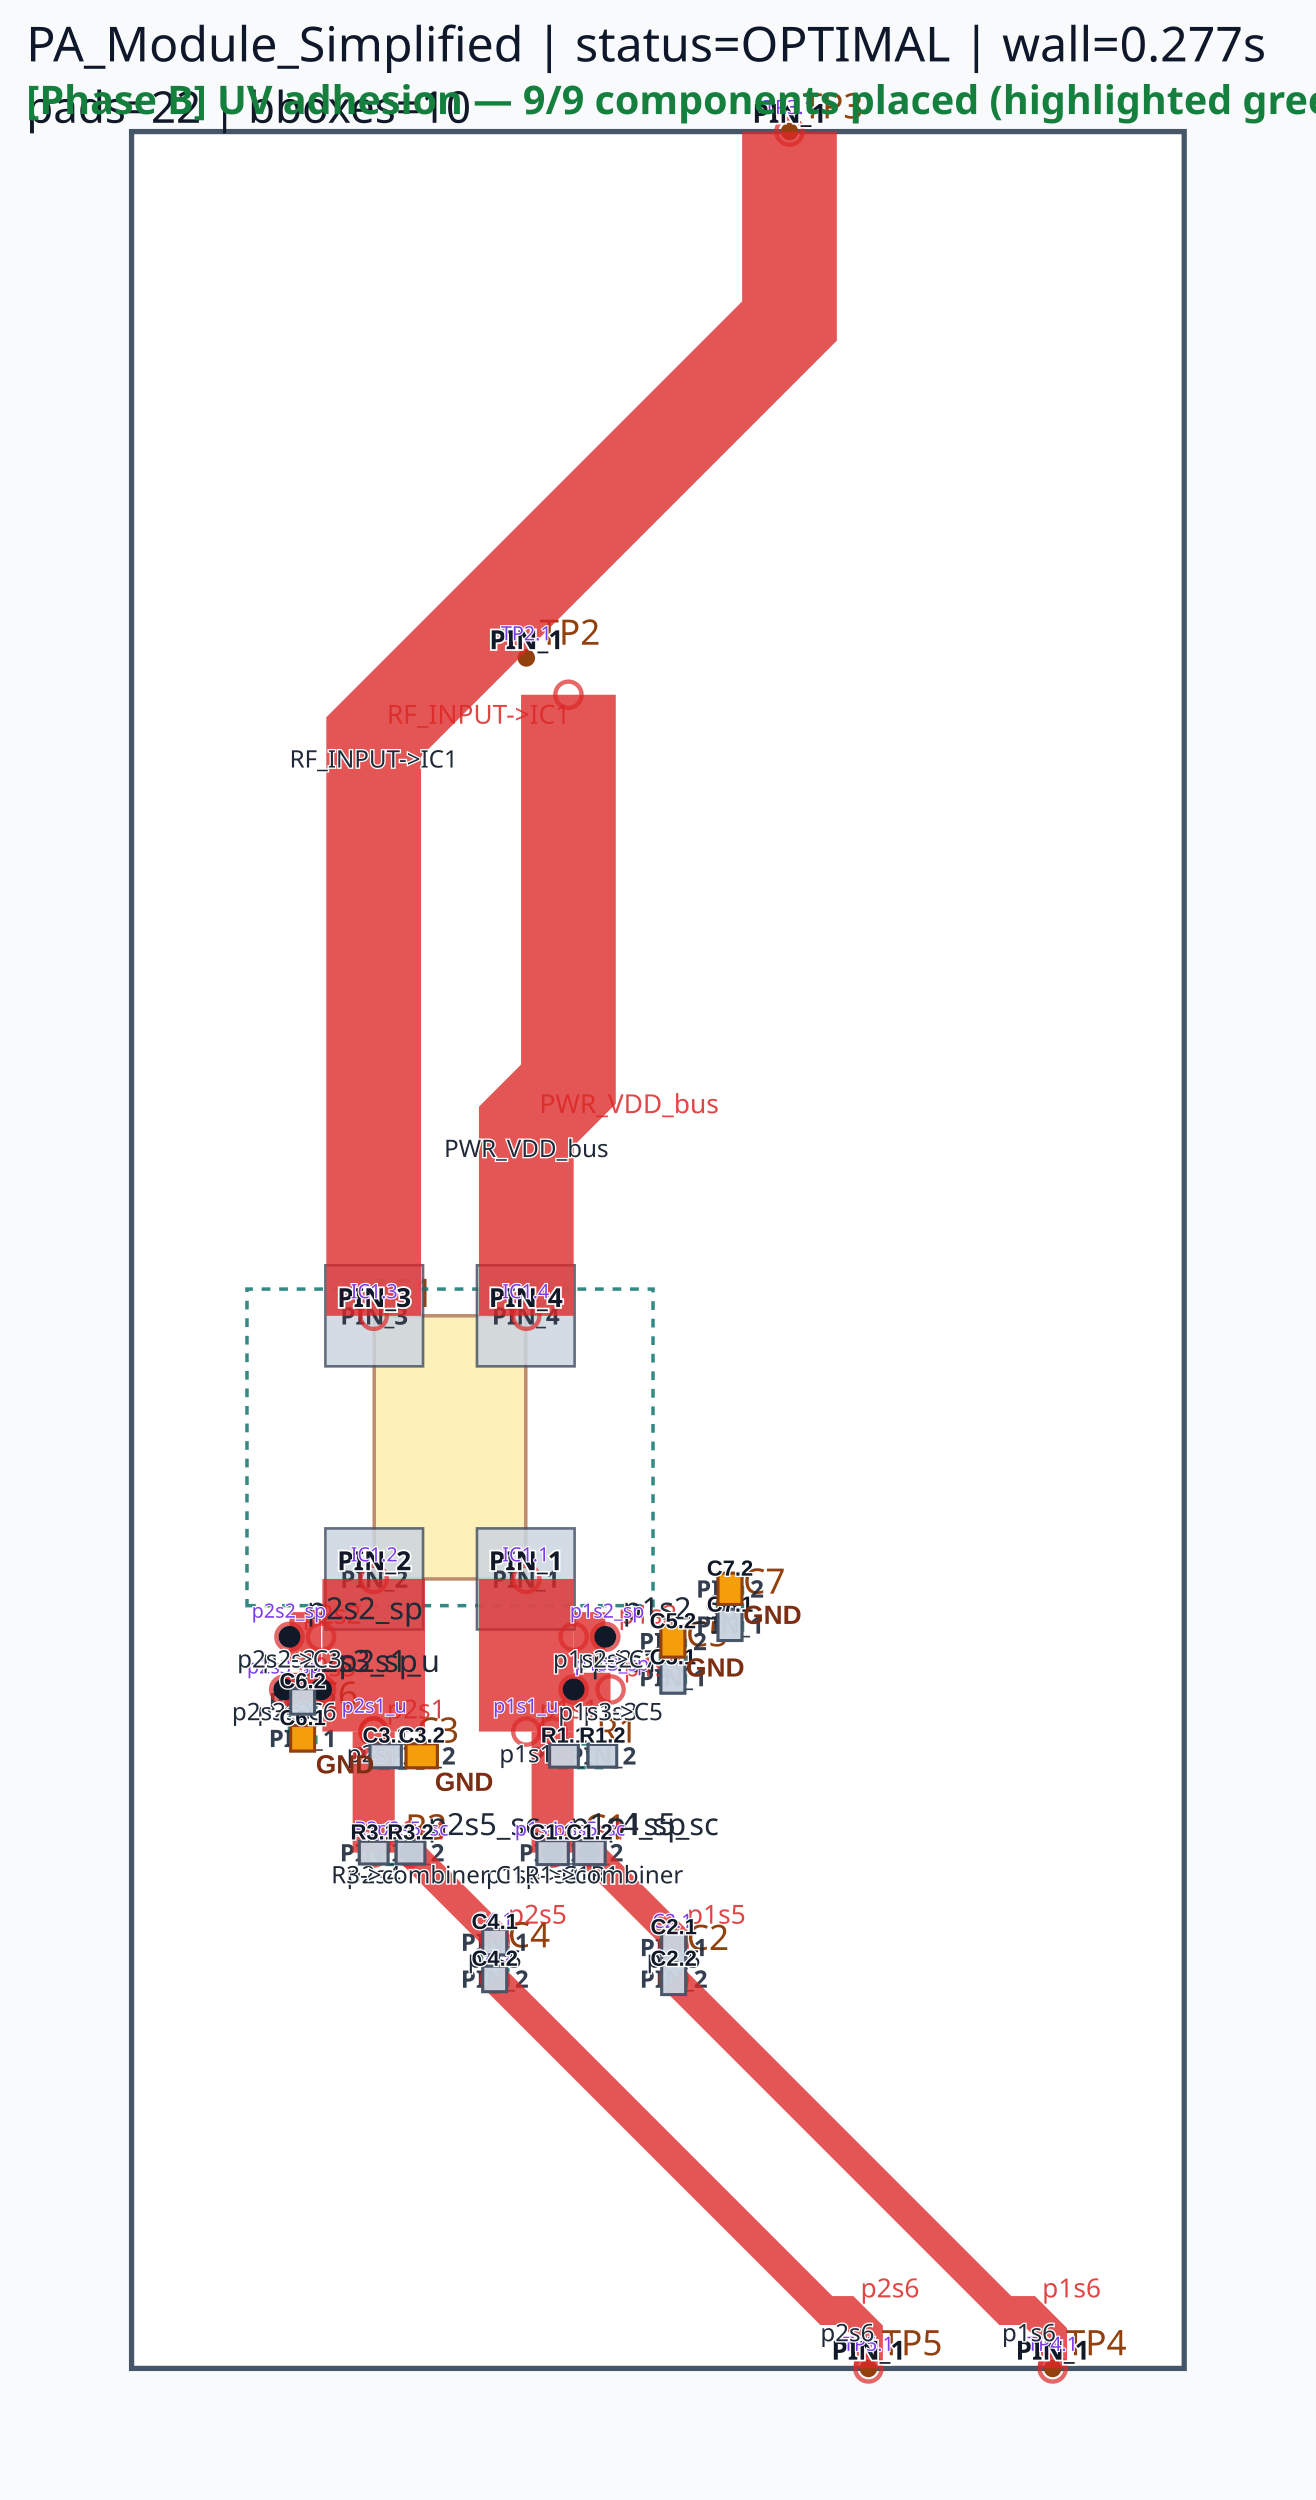
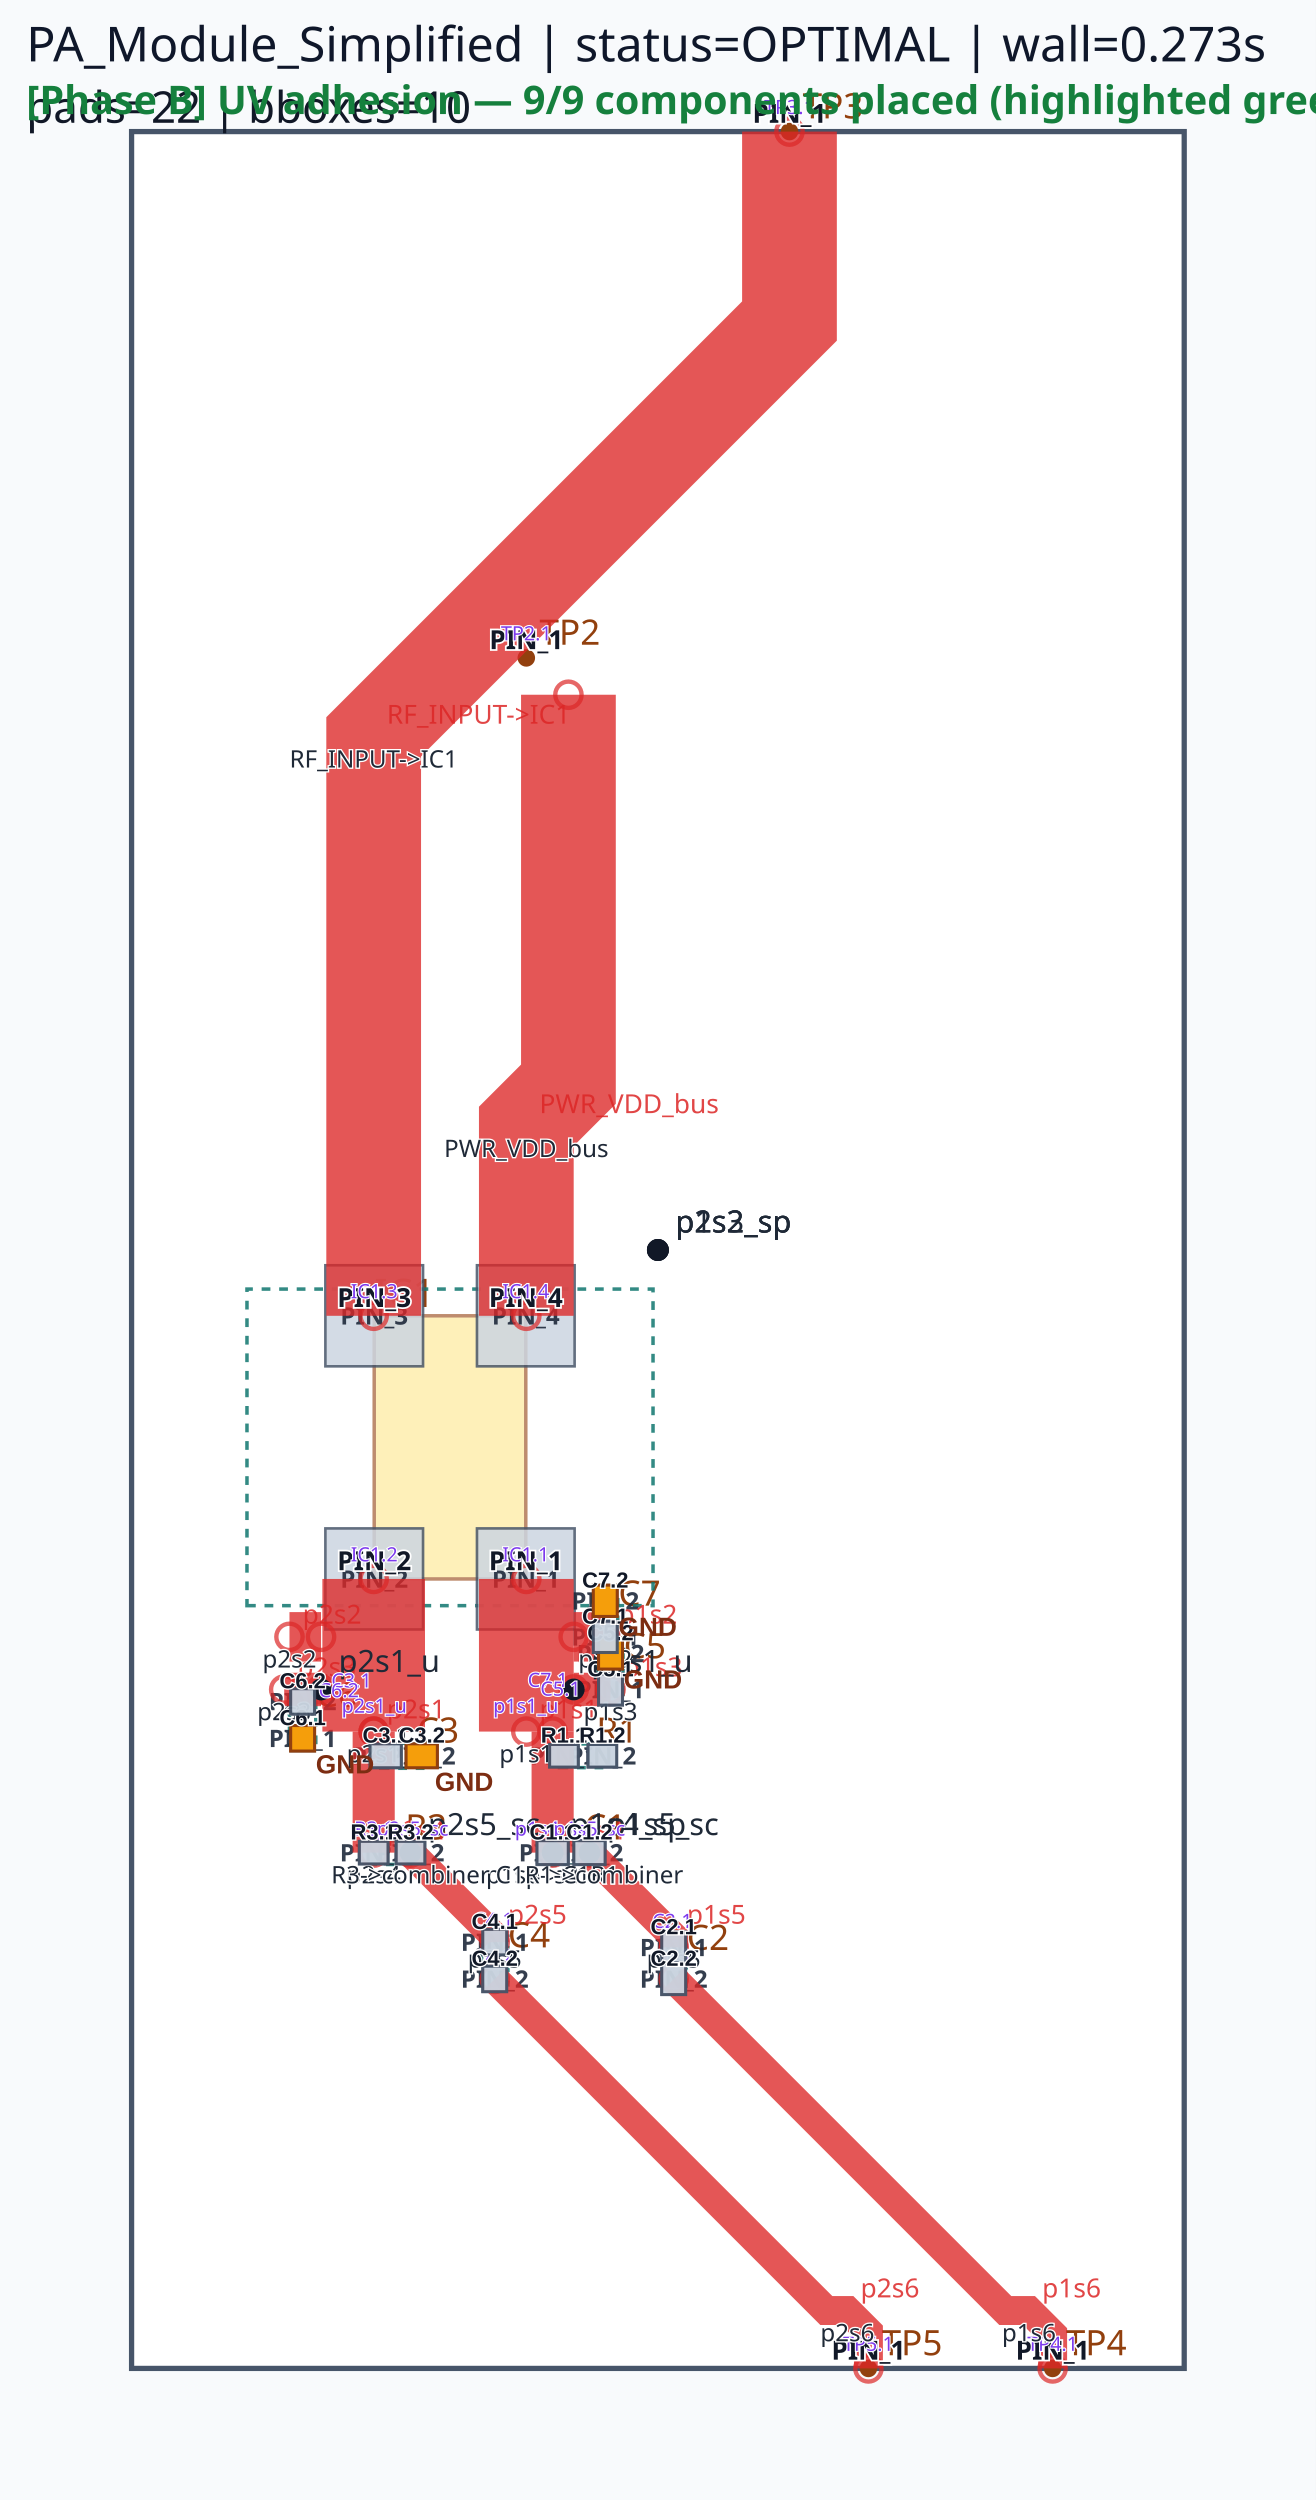
<svg xmlns="http://www.w3.org/2000/svg" viewBox="0 0 300.0 570.0" width="300.0" height="570.0">
  <rect x="0" y="0" width="100%" height="100%" fill="#f8fafc" />
  <rect x="30.00" y="30.00" width="240.00" height="510.00" fill="#ffffff" stroke="#475569" stroke-width="1.2" />
  <rect x="85.32" y="300.00" width="34.56" height="60.00" fill="#fde68a" stroke="#92400e" stroke-width="0.8" opacity="0.6" />
  <text x="85.32" y="298.00" font-family="sans-serif" font-size="9" fill="#92400e">IC1</text>
  <circle cx="120.00" cy="150.00" r="2" fill="#92400e" />
  <text x="123.00" y="147.00" font-family="sans-serif" font-size="8" fill="#92400e">TP2</text>
  <circle cx="180.00" cy="30.00" r="2" fill="#92400e" />
  <text x="183.00" y="27.00" font-family="sans-serif" font-size="8" fill="#92400e">TP3</text>
  <circle cx="240.00" cy="540.00" r="2" fill="#92400e" />
  <text x="243.00" y="537.00" font-family="sans-serif" font-size="8" fill="#92400e">TP4</text>
  <circle cx="198.00" cy="540.00" r="2" fill="#92400e" />
  <text x="201.00" y="537.00" font-family="sans-serif" font-size="8" fill="#92400e">TP5</text>
  <circle cx="126.00" cy="422.40" r="2" fill="#92400e" />
  <circle cx="134.40" cy="422.40" r="2" fill="#92400e" />
  <text x="133.20" y="419.40" font-family="sans-serif" font-size="8" fill="#92400e">C1</text>
  <circle cx="153.60" cy="444.00" r="2" fill="#92400e" />
  <circle cx="153.60" cy="451.20" r="2" fill="#92400e" />
  <text x="156.60" y="444.60" font-family="sans-serif" font-size="8" fill="#92400e">C2</text>
  <circle cx="112.80" cy="442.80" r="2" fill="#92400e" />
  <circle cx="112.80" cy="451.20" r="2" fill="#92400e" />
  <text x="115.80" y="444.00" font-family="sans-serif" font-size="8" fill="#92400e">C4</text>
  <circle cx="128.58" cy="400.32" r="2" fill="#92400e" />
  <circle cx="137.34" cy="400.32" r="2" fill="#92400e" />
  <text x="135.96" y="397.32" font-family="sans-serif" font-size="8" fill="#92400e">R1</text>
  <circle cx="85.20" cy="422.40" r="2" fill="#92400e" />
  <circle cx="93.60" cy="422.40" r="2" fill="#92400e" />
  <text x="92.40" y="419.40" font-family="sans-serif" font-size="8" fill="#92400e">R3</text>
  <circle cx="87.93" cy="400.32" r="2" fill="#92400e" />
  <circle cx="96.15" cy="400.32" r="2" fill="#92400e" />
  <text x="95.04" y="397.32" font-family="sans-serif" font-size="8" fill="#92400e">C3</text>
-   <circle cx="153.42" cy="382.47" r="2" fill="#92400e" />
-   <circle cx="153.42" cy="374.25" r="2" fill="#92400e" />
-   <text x="156.42" y="375.36" font-family="sans-serif" font-size="8" fill="#92400e">C5</text>
+   <circle cx="139.20" cy="385.20" r="2" fill="#92400e" />
+   <circle cx="139.20" cy="376.98" r="2" fill="#92400e" />
+   <text x="142.20" y="378.09" font-family="sans-serif" font-size="8" fill="#92400e">C5</text>
  <circle cx="69.00" cy="396.33" r="2" fill="#92400e" />
  <circle cx="69.00" cy="387.93" r="2" fill="#92400e" />
  <text x="72.00" y="389.13" font-family="sans-serif" font-size="8" fill="#92400e">C6</text>
-   <circle cx="166.44" cy="370.47" r="2" fill="#92400e" />
-   <circle cx="166.44" cy="362.25" r="2" fill="#92400e" />
-   <text x="169.44" y="363.36" font-family="sans-serif" font-size="8" fill="#92400e">C7</text>
+   <circle cx="138.00" cy="373.20" r="2" fill="#92400e" />
+   <circle cx="138.00" cy="364.98" r="2" fill="#92400e" />
+   <text x="141.00" y="366.09" font-family="sans-serif" font-size="8" fill="#92400e">C7</text>
  <path d="M 56.31,366.09 L 148.89,366.09 L 148.89,293.91 L 56.31,293.91 Z" class="component-bbox" fill="none" stroke="#0f766e" stroke-width="0.8" stroke-dasharray="2 2" opacity="0.85" />
  <path d="M 124.95,425.25 L 135.45,425.25 L 135.45,419.55 L 124.95,419.55 Z" class="component-bbox" fill="none" stroke="#0f766e" stroke-width="0.8" stroke-dasharray="2 2" opacity="0.85" />
  <path d="M 150.75,442.35 L 150.75,452.85 L 156.45,452.85 L 156.45,442.35 Z" class="component-bbox" fill="none" stroke="#0f766e" stroke-width="0.8" stroke-dasharray="2 2" opacity="0.85" />
  <path d="M 109.80,441.45 L 109.80,452.55 L 115.80,452.55 L 115.80,441.45 Z" class="component-bbox" fill="none" stroke="#0f766e" stroke-width="0.8" stroke-dasharray="2 2" opacity="0.85" />
  <path d="M 127.56,403.02 L 138.36,403.02 L 138.36,397.62 L 127.56,397.62 Z" class="component-bbox" fill="none" stroke="#0f766e" stroke-width="0.8" stroke-dasharray="2 2" opacity="0.85" />
  <path d="M 84.00,425.10 L 94.80,425.10 L 94.80,419.70 L 84.00,419.70 Z" class="component-bbox" fill="none" stroke="#0f766e" stroke-width="0.8" stroke-dasharray="2 2" opacity="0.85" />
  <path d="M 86.79,403.17 L 97.29,403.17 L 97.29,397.47 L 86.79,397.47 Z" class="component-bbox" fill="none" stroke="#0f766e" stroke-width="0.8" stroke-dasharray="2 2" opacity="0.85" />
-   <path d="M 156.27,383.61 L 156.27,373.11 L 150.57,373.11 L 150.57,383.61 Z" class="component-bbox" fill="none" stroke="#0f766e" stroke-width="0.8" stroke-dasharray="2 2" opacity="0.85" />
+   <path d="M 142.05,386.34 L 142.05,375.84 L 136.35,375.84 L 136.35,386.34 Z" class="component-bbox" fill="none" stroke="#0f766e" stroke-width="0.8" stroke-dasharray="2 2" opacity="0.85" />
  <path d="M 72.00,397.68 L 72.00,386.58 L 66.00,386.58 L 66.00,397.68 Z" class="component-bbox" fill="none" stroke="#0f766e" stroke-width="0.8" stroke-dasharray="2 2" opacity="0.85" />
-   <path d="M 169.29,371.61 L 169.29,361.11 L 163.59,361.11 L 163.59,371.61 Z" class="component-bbox" fill="none" stroke="#0f766e" stroke-width="0.8" stroke-dasharray="2 2" opacity="0.85" />
+   <path d="M 140.85,374.34 L 140.85,363.84 L 135.15,363.84 L 135.15,374.34 Z" class="component-bbox" fill="none" stroke="#0f766e" stroke-width="0.8" stroke-dasharray="2 2" opacity="0.85" />
  <polygon points="108.75,348.48 108.75,371.52 131.01,371.52 131.01,348.48" fill="#cbd5e1" stroke="#475569" stroke-width="0.6" opacity="0.85" />
  <text x="119.88" y="362.00" font-family="sans-serif" font-size="5.5" text-anchor="middle" font-weight="bold" fill="#1e293b" opacity="0.9">PIN_1</text>
  <polygon points="74.19,348.48 74.19,371.52 96.45,371.52 96.45,348.48" fill="#cbd5e1" stroke="#475569" stroke-width="0.6" opacity="0.85" />
  <text x="85.32" y="362.00" font-family="sans-serif" font-size="5.5" text-anchor="middle" font-weight="bold" fill="#1e293b" opacity="0.9">PIN_2</text>
  <polygon points="96.45,311.52 96.45,288.48 74.19,288.48 74.19,311.52" fill="#cbd5e1" stroke="#475569" stroke-width="0.6" opacity="0.85" />
  <text x="85.32" y="302.00" font-family="sans-serif" font-size="5.5" text-anchor="middle" font-weight="bold" fill="#1e293b" opacity="0.9">PIN_3</text>
  <polygon points="131.01,311.52 131.01,288.48 108.75,288.48 108.75,311.52" fill="#cbd5e1" stroke="#475569" stroke-width="0.6" opacity="0.85" />
  <text x="119.88" y="302.00" font-family="sans-serif" font-size="5.5" text-anchor="middle" font-weight="bold" fill="#1e293b" opacity="0.9">PIN_4</text>
  <polygon points="122.43,425.13 129.57,425.13 129.57,419.67 122.43,419.67" fill="#cbd5e1" stroke="#475569" stroke-width="0.6" opacity="0.85" />
  <text x="126.00" y="424.40" font-family="sans-serif" font-size="5.5" text-anchor="middle" font-weight="bold" fill="#1e293b" opacity="0.9">PIN_1</text>
  <polygon points="130.83,425.13 137.97,425.13 137.97,419.67 130.83,419.67" fill="#cbd5e1" stroke="#475569" stroke-width="0.6" opacity="0.85" />
  <text x="134.40" y="424.40" font-family="sans-serif" font-size="5.5" text-anchor="middle" font-weight="bold" fill="#1e293b" opacity="0.9">PIN_2</text>
  <polygon points="150.87,440.43 150.87,447.57 156.33,447.57 156.33,440.43" fill="#cbd5e1" stroke="#475569" stroke-width="0.6" opacity="0.85" />
  <text x="153.60" y="446.00" font-family="sans-serif" font-size="5.5" text-anchor="middle" font-weight="bold" fill="#1e293b" opacity="0.9">PIN_1</text>
  <polygon points="150.87,447.63 150.87,454.77 156.33,454.77 156.33,447.63" fill="#cbd5e1" stroke="#475569" stroke-width="0.6" opacity="0.85" />
  <text x="153.60" y="453.20" font-family="sans-serif" font-size="5.5" text-anchor="middle" font-weight="bold" fill="#1e293b" opacity="0.9">PIN_2</text>
  <polygon points="115.53,445.71 115.53,439.89 110.07,439.89 110.07,445.71" fill="#cbd5e1" stroke="#475569" stroke-width="0.6" opacity="0.85" />
  <text x="112.80" y="444.80" font-family="sans-serif" font-size="5.5" text-anchor="middle" font-weight="bold" fill="#1e293b" opacity="0.9">PIN_1</text>
  <polygon points="110.07,448.29 110.07,454.11 115.53,454.11 115.53,448.29" fill="#cbd5e1" stroke="#475569" stroke-width="0.6" opacity="0.85" />
  <text x="112.80" y="453.20" font-family="sans-serif" font-size="5.5" text-anchor="middle" font-weight="bold" fill="#1e293b" opacity="0.9">PIN_2</text>
  <polygon points="125.31,402.90 131.85,402.90 131.85,397.74 125.31,397.74" fill="#cbd5e1" stroke="#475569" stroke-width="0.6" opacity="0.85" />
  <text x="128.58" y="402.32" font-family="sans-serif" font-size="5.5" text-anchor="middle" font-weight="bold" fill="#1e293b" opacity="0.9">PIN_1</text>
  <polygon points="134.07,402.90 140.61,402.90 140.61,397.74 134.07,397.74" fill="#cbd5e1" stroke="#475569" stroke-width="0.6" opacity="0.85" />
  <text x="137.34" y="402.32" font-family="sans-serif" font-size="5.5" text-anchor="middle" font-weight="bold" fill="#1e293b" opacity="0.9">PIN_2</text>
  <polygon points="81.93,424.98 88.47,424.98 88.47,419.82 81.93,419.82" fill="#cbd5e1" stroke="#475569" stroke-width="0.6" opacity="0.85" />
  <text x="85.20" y="424.40" font-family="sans-serif" font-size="5.5" text-anchor="middle" font-weight="bold" fill="#1e293b" opacity="0.9">PIN_1</text>
  <polygon points="90.33,424.98 96.87,424.98 96.87,419.82 90.33,419.82" fill="#cbd5e1" stroke="#475569" stroke-width="0.6" opacity="0.85" />
  <text x="93.60" y="424.40" font-family="sans-serif" font-size="5.5" text-anchor="middle" font-weight="bold" fill="#1e293b" opacity="0.9">PIN_2</text>
  <polygon points="84.36,403.05 91.50,403.05 91.50,397.59 84.36,397.59" fill="#cbd5e1" stroke="#475569" stroke-width="0.6" opacity="0.85" />
  <text x="87.93" y="402.32" font-family="sans-serif" font-size="5.5" text-anchor="middle" font-weight="bold" fill="#1e293b" opacity="0.9">PIN_1</text>
  <polygon points="92.58,403.05 99.72,403.05 99.72,397.59 92.58,397.59" fill="#cbd5e1" stroke="#475569" stroke-width="0.6" opacity="0.85" />
  <text x="96.15" y="402.32" font-family="sans-serif" font-size="5.5" text-anchor="middle" font-weight="bold" fill="#1e293b" opacity="0.9">PIN_2</text>
-   <polygon points="156.15,386.04 156.15,378.90 150.69,378.90 150.69,386.04" fill="#cbd5e1" stroke="#475569" stroke-width="0.6" opacity="0.85" />
-   <text x="153.42" y="384.47" font-family="sans-serif" font-size="5.5" text-anchor="middle" font-weight="bold" fill="#1e293b" opacity="0.9">PIN_1</text>
-   <polygon points="156.15,377.82 156.15,370.68 150.69,370.68 150.69,377.82" fill="#cbd5e1" stroke="#475569" stroke-width="0.6" opacity="0.85" />
-   <text x="153.42" y="376.25" font-family="sans-serif" font-size="5.5" text-anchor="middle" font-weight="bold" fill="#1e293b" opacity="0.9">PIN_2</text>
+   <polygon points="141.93,388.77 141.93,381.63 136.47,381.63 136.47,388.77" fill="#cbd5e1" stroke="#475569" stroke-width="0.6" opacity="0.85" />
+   <text x="139.20" y="387.20" font-family="sans-serif" font-size="5.5" text-anchor="middle" font-weight="bold" fill="#1e293b" opacity="0.9">PIN_1</text>
+   <polygon points="141.93,380.55 141.93,373.41 136.47,373.41 136.47,380.55" fill="#cbd5e1" stroke="#475569" stroke-width="0.6" opacity="0.85" />
+   <text x="139.20" y="378.98" font-family="sans-serif" font-size="5.5" text-anchor="middle" font-weight="bold" fill="#1e293b" opacity="0.9">PIN_2</text>
  <polygon points="66.27,393.42 66.27,399.24 71.73,399.24 71.73,393.42" fill="#cbd5e1" stroke="#475569" stroke-width="0.6" opacity="0.85" />
  <text x="69.00" y="398.33" font-family="sans-serif" font-size="5.5" text-anchor="middle" font-weight="bold" fill="#1e293b" opacity="0.9">PIN_1</text>
  <polygon points="71.73,390.84 71.73,385.02 66.27,385.02 66.27,390.84" fill="#cbd5e1" stroke="#475569" stroke-width="0.6" opacity="0.85" />
  <text x="69.00" y="389.93" font-family="sans-serif" font-size="5.5" text-anchor="middle" font-weight="bold" fill="#1e293b" opacity="0.9">PIN_2</text>
-   <polygon points="169.17,374.04 169.17,366.90 163.71,366.90 163.71,374.04" fill="#cbd5e1" stroke="#475569" stroke-width="0.6" opacity="0.85" />
-   <text x="166.44" y="372.47" font-family="sans-serif" font-size="5.5" text-anchor="middle" font-weight="bold" fill="#1e293b" opacity="0.9">PIN_1</text>
-   <polygon points="169.17,365.82 169.17,358.68 163.71,358.68 163.71,365.82" fill="#cbd5e1" stroke="#475569" stroke-width="0.6" opacity="0.85" />
-   <text x="166.44" y="364.25" font-family="sans-serif" font-size="5.5" text-anchor="middle" font-weight="bold" fill="#1e293b" opacity="0.9">PIN_2</text>
+   <polygon points="140.73,376.77 140.73,369.63 135.27,369.63 135.27,376.77" fill="#cbd5e1" stroke="#475569" stroke-width="0.6" opacity="0.85" />
+   <text x="138.00" y="375.20" font-family="sans-serif" font-size="5.5" text-anchor="middle" font-weight="bold" fill="#1e293b" opacity="0.9">PIN_1</text>
+   <polygon points="140.73,368.55 140.73,361.41 135.27,361.41 135.27,368.55" fill="#cbd5e1" stroke="#475569" stroke-width="0.6" opacity="0.85" />
+   <text x="138.00" y="366.98" font-family="sans-serif" font-size="5.5" text-anchor="middle" font-weight="bold" fill="#1e293b" opacity="0.9">PIN_2</text>
  <polyline points="85.20,360.00 85.20,394.80" fill="none" stroke="#dc2626" stroke-width="23.40" stroke-linecap="butt" stroke-linejoin="miter" opacity="0.78" />
  <circle cx="85.20" cy="360.00" r="3" fill="none" stroke="#dc2626" stroke-width="1.0" opacity="0.7" />
  <circle cx="85.20" cy="394.80" r="3" fill="none" stroke="#dc2626" stroke-width="1.0" opacity="0.7" />
  <text x="88.20" y="391.80" font-family="sans-serif" font-size="6" fill="#dc2626" opacity="0.85">p2s1</text>
  <polyline points="120.00,360.00 120.00,394.80" fill="none" stroke="#dc2626" stroke-width="21.60" stroke-linecap="butt" stroke-linejoin="miter" opacity="0.78" />
  <circle cx="120.00" cy="360.00" r="3" fill="none" stroke="#dc2626" stroke-width="1.0" opacity="0.7" />
  <circle cx="120.00" cy="394.80" r="3" fill="none" stroke="#dc2626" stroke-width="1.0" opacity="0.7" />
  <text x="123.00" y="391.80" font-family="sans-serif" font-size="6" fill="#dc2626" opacity="0.85">p1s1</text>
  <polyline points="126.00,394.80 126.00,422.40" fill="none" stroke="#dc2626" stroke-width="9.60" stroke-linecap="butt" stroke-linejoin="miter" opacity="0.78" />
  <circle cx="126.00" cy="394.80" r="3" fill="none" stroke="#dc2626" stroke-width="1.0" opacity="0.7" />
  <circle cx="126.00" cy="422.40" r="3" fill="none" stroke="#dc2626" stroke-width="1.0" opacity="0.7" />
  <text x="129.00" y="419.40" font-family="sans-serif" font-size="6" fill="#dc2626" opacity="0.85">p1s4</text>
  <polyline points="85.20,394.80 85.20,422.40" fill="none" stroke="#dc2626" stroke-width="9.60" stroke-linecap="butt" stroke-linejoin="miter" opacity="0.78" />
  <circle cx="85.20" cy="394.80" r="3" fill="none" stroke="#dc2626" stroke-width="1.0" opacity="0.7" />
  <circle cx="85.20" cy="422.40" r="3" fill="none" stroke="#dc2626" stroke-width="1.0" opacity="0.7" />
  <text x="88.20" y="419.40" font-family="sans-serif" font-size="6" fill="#dc2626" opacity="0.85">p2s4</text>
  <polyline points="130.80,373.20 138.00,373.20" fill="none" stroke="#dc2626" stroke-width="11.28" stroke-linecap="butt" stroke-linejoin="miter" opacity="0.78" />
  <circle cx="130.80" cy="373.20" r="3" fill="none" stroke="#dc2626" stroke-width="1.0" opacity="0.7" />
  <circle cx="138.00" cy="373.20" r="3" fill="none" stroke="#dc2626" stroke-width="1.0" opacity="0.7" />
  <text x="141.00" y="370.20" font-family="sans-serif" font-size="6" fill="#dc2626" opacity="0.85">p1s2</text>
  <polyline points="73.20,373.20 66.00,373.20" fill="none" stroke="#dc2626" stroke-width="11.28" stroke-linecap="butt" stroke-linejoin="miter" opacity="0.78" />
  <circle cx="73.20" cy="373.20" r="3" fill="none" stroke="#dc2626" stroke-width="1.0" opacity="0.7" />
  <circle cx="66.00" cy="373.20" r="3" fill="none" stroke="#dc2626" stroke-width="1.0" opacity="0.7" />
  <text x="69.00" y="370.20" font-family="sans-serif" font-size="6" fill="#dc2626" opacity="0.85">p2s2</text>
  <polyline points="134.40,422.40 153.60,441.60 153.60,444.00" fill="none" stroke="#dc2626" stroke-width="6.60" stroke-linecap="butt" stroke-linejoin="miter" opacity="0.78" />
  <circle cx="134.40" cy="422.40" r="3" fill="none" stroke="#dc2626" stroke-width="1.0" opacity="0.7" />
  <circle cx="153.60" cy="444.00" r="3" fill="none" stroke="#dc2626" stroke-width="1.0" opacity="0.7" />
  <text x="156.60" y="438.60" font-family="sans-serif" font-size="6" fill="#dc2626" opacity="0.85">p1s5</text>
  <polyline points="93.60,422.40 112.80,441.60 112.80,442.80" fill="none" stroke="#dc2626" stroke-width="6.60" stroke-linecap="butt" stroke-linejoin="miter" opacity="0.78" />
  <circle cx="93.60" cy="422.40" r="3" fill="none" stroke="#dc2626" stroke-width="1.0" opacity="0.7" />
  <circle cx="112.80" cy="442.80" r="3" fill="none" stroke="#dc2626" stroke-width="1.0" opacity="0.7" />
  <text x="115.80" y="438.60" font-family="sans-serif" font-size="6" fill="#dc2626" opacity="0.85">p2s5</text>
  <polyline points="130.80,385.20 139.20,385.20" fill="none" stroke="#dc2626" stroke-width="7.62" stroke-linecap="butt" stroke-linejoin="miter" opacity="0.78" />
  <circle cx="130.80" cy="385.20" r="3" fill="none" stroke="#dc2626" stroke-width="1.0" opacity="0.7" />
  <circle cx="139.20" cy="385.20" r="3" fill="none" stroke="#dc2626" stroke-width="1.0" opacity="0.7" />
  <text x="142.20" y="382.20" font-family="sans-serif" font-size="6" fill="#dc2626" opacity="0.85">p1s3</text>
  <polyline points="73.20,385.20 64.80,385.20" fill="none" stroke="#dc2626" stroke-width="7.62" stroke-linecap="butt" stroke-linejoin="miter" opacity="0.78" />
  <circle cx="73.20" cy="385.20" r="3" fill="none" stroke="#dc2626" stroke-width="1.0" opacity="0.7" />
  <circle cx="64.80" cy="385.20" r="3" fill="none" stroke="#dc2626" stroke-width="1.0" opacity="0.7" />
  <text x="67.80" y="382.20" font-family="sans-serif" font-size="6" fill="#dc2626" opacity="0.85">p2s3</text>
  <polyline points="180.00,30.00 180.00,73.20 85.20,168.00 85.20,300.00" fill="none" stroke="#dc2626" stroke-width="21.60" stroke-linecap="butt" stroke-linejoin="miter" opacity="0.78" />
  <circle cx="180.00" cy="30.00" r="3" fill="none" stroke="#dc2626" stroke-width="1.0" opacity="0.7" />
  <circle cx="85.20" cy="300.00" r="3" fill="none" stroke="#dc2626" stroke-width="1.0" opacity="0.7" />
  <text x="88.20" y="165.00" font-family="sans-serif" font-size="6" fill="#dc2626" opacity="0.85">RF_INPUT-&gt;IC1</text>
  <polyline points="129.60,158.40 129.60,247.20 120.00,256.80 120.00,300.00" fill="none" stroke="#dc2626" stroke-width="21.60" stroke-linecap="butt" stroke-linejoin="miter" opacity="0.78" />
  <circle cx="129.60" cy="158.40" r="3" fill="none" stroke="#dc2626" stroke-width="1.0" opacity="0.7" />
  <circle cx="120.00" cy="300.00" r="3" fill="none" stroke="#dc2626" stroke-width="1.0" opacity="0.7" />
  <text x="123.00" y="253.80" font-family="sans-serif" font-size="6" fill="#dc2626" opacity="0.85">PWR_VDD_bus</text>
  <polyline points="153.60,451.20 229.20,526.80 234.60,526.80 240.00,532.20 240.00,540.00" fill="none" stroke="#dc2626" stroke-width="6.60" stroke-linecap="butt" stroke-linejoin="miter" opacity="0.78" />
  <circle cx="153.60" cy="451.20" r="3" fill="none" stroke="#dc2626" stroke-width="1.0" opacity="0.7" />
  <circle cx="240.00" cy="540.00" r="3" fill="none" stroke="#dc2626" stroke-width="1.0" opacity="0.7" />
  <text x="237.60" y="523.80" font-family="sans-serif" font-size="6" fill="#dc2626" opacity="0.85">p1s6</text>
  <polyline points="112.80,451.20 188.40,526.80 193.20,526.80 198.00,531.60 198.00,540.00" fill="none" stroke="#dc2626" stroke-width="6.60" stroke-linecap="butt" stroke-linejoin="miter" opacity="0.78" />
  <circle cx="112.80" cy="451.20" r="3" fill="none" stroke="#dc2626" stroke-width="1.0" opacity="0.7" />
  <circle cx="198.00" cy="540.00" r="3" fill="none" stroke="#dc2626" stroke-width="1.0" opacity="0.7" />
  <text x="196.20" y="523.80" font-family="sans-serif" font-size="6" fill="#dc2626" opacity="0.85">p2s6</text>
  <circle cx="130.80" cy="385.20" r="2.5" fill="#111827" />
  <text x="134.80" y="381.20" font-family="sans-serif" font-size="7" fill="#1f2937">p1s1_u</text>
-   <circle cx="138.00" cy="373.20" r="2.5" fill="#111827" />
-   <text x="142.00" y="369.20" font-family="sans-serif" font-size="7" fill="#1f2937">p1s2_sp</text>
+   <circle cx="150.00" cy="285.00" r="2.5" fill="#111827" />
+   <text x="154.00" y="281.00" font-family="sans-serif" font-size="7" fill="#1f2937">p1s2_sp</text>
  <circle cx="126.00" cy="422.40" r="2.5" fill="#111827" />
  <text x="130.00" y="418.40" font-family="sans-serif" font-size="7" fill="#1f2937">p1s4_sp</text>
  <circle cx="134.40" cy="422.40" r="2.5" fill="#111827" />
  <text x="138.40" y="418.40" font-family="sans-serif" font-size="7" fill="#1f2937">p1s5_sc</text>
  <circle cx="73.20" cy="385.20" r="2.5" fill="#111827" />
  <text x="77.20" y="381.20" font-family="sans-serif" font-size="7" fill="#1f2937">p2s1_u</text>
-   <circle cx="66.00" cy="373.20" r="2.5" fill="#111827" />
-   <text x="70.00" y="369.20" font-family="sans-serif" font-size="7" fill="#1f2937">p2s2_sp</text>
-   <circle cx="64.80" cy="385.20" r="2.5" fill="#111827" />
-   <text x="68.80" y="381.20" font-family="sans-serif" font-size="7" fill="#1f2937">p2s3_sp</text>
+   <circle cx="150.00" cy="285.00" r="2.5" fill="#111827" />
+   <text x="154.00" y="281.00" font-family="sans-serif" font-size="7" fill="#1f2937">p2s2_sp</text>
+   <circle cx="150.00" cy="285.00" r="2.5" fill="#111827" />
+   <text x="154.00" y="281.00" font-family="sans-serif" font-size="7" fill="#1f2937">p2s3_sp</text>
  <circle cx="93.60" cy="422.40" r="2.5" fill="#111827" />
  <text x="97.60" y="418.40" font-family="sans-serif" font-size="7" fill="#1f2937">p2s5_sc</text>
-   <text x="6" y="14" font-family="sans-serif" font-size="11" fill="#0f172a">PA_Module_Simplified | status=OPTIMAL | wall=0.277s</text>
+   <text x="6" y="14" font-family="sans-serif" font-size="11" fill="#0f172a">PA_Module_Simplified | status=OPTIMAL | wall=0.273s</text>
  <text x="6" y="28" font-family="sans-serif" font-size="10" fill="#111827">pads=22 | bboxes=10</text>
  <text x="119.88" y="358.00" font-family="sans-serif" font-size="6" text-anchor="middle" font-weight="bold" fill="#111827" stroke="#ffffff" stroke-width="0.8" paint-order="stroke">PIN_1</text>
  <text x="85.32" y="358.00" font-family="sans-serif" font-size="6" text-anchor="middle" font-weight="bold" fill="#111827" stroke="#ffffff" stroke-width="0.8" paint-order="stroke">PIN_2</text>
  <text x="85.32" y="298.00" font-family="sans-serif" font-size="6" text-anchor="middle" font-weight="bold" fill="#111827" stroke="#ffffff" stroke-width="0.8" paint-order="stroke">PIN_3</text>
  <text x="119.88" y="298.00" font-family="sans-serif" font-size="6" text-anchor="middle" font-weight="bold" fill="#111827" stroke="#ffffff" stroke-width="0.8" paint-order="stroke">PIN_4</text>
  <text x="120.00" y="148.00" font-family="sans-serif" font-size="6" text-anchor="middle" font-weight="bold" fill="#111827" stroke="#ffffff" stroke-width="0.8" paint-order="stroke">PIN_1</text>
  <text x="180.00" y="28.00" font-family="sans-serif" font-size="6" text-anchor="middle" font-weight="bold" fill="#111827" stroke="#ffffff" stroke-width="0.8" paint-order="stroke">PIN_1</text>
  <text x="240.00" y="538.00" font-family="sans-serif" font-size="6" text-anchor="middle" font-weight="bold" fill="#111827" stroke="#ffffff" stroke-width="0.8" paint-order="stroke">PIN_1</text>
  <text x="198.00" y="538.00" font-family="sans-serif" font-size="6" text-anchor="middle" font-weight="bold" fill="#111827" stroke="#ffffff" stroke-width="0.8" paint-order="stroke">PIN_1</text>
  <text x="85.32" y="356.00" font-family="sans-serif" font-size="4.5" fill="#7c3aed" text-anchor="middle" stroke="#ffffff" stroke-width="0.5" paint-order="stroke">IC1.2</text>
  <text x="85.32" y="390.50" font-family="sans-serif" font-size="4.5" fill="#7c3aed" text-anchor="middle" stroke="#ffffff" stroke-width="0.5" paint-order="stroke">p2s1_u</text>
  <text x="119.88" y="356.00" font-family="sans-serif" font-size="4.5" fill="#7c3aed" text-anchor="middle" stroke="#ffffff" stroke-width="0.5" paint-order="stroke">IC1.1</text>
  <text x="119.88" y="390.50" font-family="sans-serif" font-size="4.5" fill="#7c3aed" text-anchor="middle" stroke="#ffffff" stroke-width="0.5" paint-order="stroke">p1s1_u</text>
  <text x="125.88" y="418.52" font-family="sans-serif" font-size="4.5" fill="#7c3aed" text-anchor="middle" stroke="#ffffff" stroke-width="0.5" paint-order="stroke">p1s4_sp</text>
  <text x="85.32" y="418.52" font-family="sans-serif" font-size="4.5" fill="#7c3aed" text-anchor="middle" stroke="#ffffff" stroke-width="0.5" paint-order="stroke">R3.1</text>
-   <text x="138.42" y="368.84" font-family="sans-serif" font-size="4.5" fill="#7c3aed" text-anchor="middle" stroke="#ffffff" stroke-width="0.5" paint-order="stroke">p1s2_sp</text>
-   <text x="65.88" y="368.84" font-family="sans-serif" font-size="4.5" fill="#7c3aed" text-anchor="middle" stroke="#ffffff" stroke-width="0.5" paint-order="stroke">p2s2_sp</text>
+   <text x="124.91" y="384.62" font-family="sans-serif" font-size="4.5" fill="#7c3aed" text-anchor="middle" stroke="#ffffff" stroke-width="0.5" paint-order="stroke">C7.1</text>
+   <text x="80.15" y="384.74" font-family="sans-serif" font-size="4.5" fill="#7c3aed" text-anchor="middle" stroke="#ffffff" stroke-width="0.5" paint-order="stroke">C3.1</text>
  <text x="134.37" y="418.52" font-family="sans-serif" font-size="4.5" fill="#7c3aed" text-anchor="middle" stroke="#ffffff" stroke-width="0.5" paint-order="stroke">p1s5_sc</text>
  <text x="153.30" y="439.58" font-family="sans-serif" font-size="4.5" fill="#7c3aed" text-anchor="middle" stroke="#ffffff" stroke-width="0.5" paint-order="stroke">C2.1</text>
  <text x="94.08" y="418.52" font-family="sans-serif" font-size="4.5" fill="#7c3aed" text-anchor="middle" stroke="#ffffff" stroke-width="0.5" paint-order="stroke">p2s5_sc</text>
  <text x="112.49" y="439.33" font-family="sans-serif" font-size="4.5" fill="#7c3aed" text-anchor="middle" stroke="#ffffff" stroke-width="0.5" paint-order="stroke">C4.1</text>
-   <text x="139.50" y="380.90" font-family="sans-serif" font-size="4.5" fill="#7c3aed" text-anchor="middle" stroke="#ffffff" stroke-width="0.5" paint-order="stroke">p1s3_sp</text>
-   <text x="64.80" y="381.56" font-family="sans-serif" font-size="4.5" fill="#7c3aed" text-anchor="middle" stroke="#ffffff" stroke-width="0.5" paint-order="stroke">p2s3_sp</text>
+   <text x="127.80" y="386.62" font-family="sans-serif" font-size="4.5" fill="#7c3aed" text-anchor="middle" stroke="#ffffff" stroke-width="0.5" paint-order="stroke">C5.1</text>
+   <text x="77.23" y="386.98" font-family="sans-serif" font-size="4.5" fill="#7c3aed" text-anchor="middle" stroke="#ffffff" stroke-width="0.5" paint-order="stroke">C6.2</text>
  <text x="180.00" y="26.00" font-family="sans-serif" font-size="4.5" fill="#7c3aed" text-anchor="middle" stroke="#ffffff" stroke-width="0.5" paint-order="stroke">TP3.1</text>
  <text x="85.32" y="296.00" font-family="sans-serif" font-size="4.5" fill="#7c3aed" text-anchor="middle" stroke="#ffffff" stroke-width="0.5" paint-order="stroke">IC1.3</text>
  <text x="120.00" y="146.00" font-family="sans-serif" font-size="4.5" fill="#7c3aed" text-anchor="middle" stroke="#ffffff" stroke-width="0.5" paint-order="stroke">TP2.1</text>
  <text x="119.88" y="296.00" font-family="sans-serif" font-size="4.5" fill="#7c3aed" text-anchor="middle" stroke="#ffffff" stroke-width="0.5" paint-order="stroke">IC1.4</text>
  <text x="153.30" y="447.80" font-family="sans-serif" font-size="4.5" fill="#7c3aed" text-anchor="middle" stroke="#ffffff" stroke-width="0.5" paint-order="stroke">C2.2</text>
  <text x="240.00" y="536.00" font-family="sans-serif" font-size="4.5" fill="#7c3aed" text-anchor="middle" stroke="#ffffff" stroke-width="0.5" paint-order="stroke">TP4.1</text>
  <text x="112.49" y="447.73" font-family="sans-serif" font-size="4.5" fill="#7c3aed" text-anchor="middle" stroke="#ffffff" stroke-width="0.5" paint-order="stroke">C4.2</text>
  <text x="198.00" y="536.00" font-family="sans-serif" font-size="4.5" fill="#7c3aed" text-anchor="middle" stroke="#ffffff" stroke-width="0.5" paint-order="stroke">TP5.1</text>
  <circle cx="85.20" cy="394.80" r="3" fill="rgba(0,0,0,0)" />
  <text x="85.20" y="401.80" font-family="sans-serif" font-size="5.5" fill="#1f2937" text-anchor="middle" stroke="#ffffff" stroke-width="0.6" paint-order="stroke">p2s1</text>
  <circle cx="120.00" cy="394.80" r="3" fill="rgba(0,0,0,0)" />
  <text x="120.00" y="401.80" font-family="sans-serif" font-size="5.5" fill="#1f2937" text-anchor="middle" stroke="#ffffff" stroke-width="0.6" paint-order="stroke">p1s1</text>
  <circle cx="126.00" cy="422.40" r="3" fill="rgba(0,0,0,0)" />
  <text x="126.00" y="429.40" font-family="sans-serif" font-size="5.5" fill="#1f2937" text-anchor="middle" stroke="#ffffff" stroke-width="0.6" paint-order="stroke">p1s4</text>
  <circle cx="85.20" cy="422.40" r="3" fill="rgba(0,0,0,0)" />
  <text x="85.20" y="429.40" font-family="sans-serif" font-size="5.5" fill="#1f2937" text-anchor="middle" stroke="#ffffff" stroke-width="0.6" paint-order="stroke">p2s4</text>
  <circle cx="138.00" cy="373.20" r="3" fill="rgba(0,0,0,0)" />
  <text x="138.00" y="380.20" font-family="sans-serif" font-size="5.5" fill="#1f2937" text-anchor="middle" stroke="#ffffff" stroke-width="0.6" paint-order="stroke">p1s2</text>
  <circle cx="66.00" cy="373.20" r="3" fill="rgba(0,0,0,0)" />
  <text x="66.00" y="380.20" font-family="sans-serif" font-size="5.5" fill="#1f2937" text-anchor="middle" stroke="#ffffff" stroke-width="0.6" paint-order="stroke">p2s2</text>
  <circle cx="153.60" cy="441.60" r="3" fill="rgba(0,0,0,0)" />
  <text x="153.60" y="448.60" font-family="sans-serif" font-size="5.5" fill="#1f2937" text-anchor="middle" stroke="#ffffff" stroke-width="0.6" paint-order="stroke">p1s5</text>
  <circle cx="112.80" cy="441.60" r="3" fill="rgba(0,0,0,0)" />
  <text x="112.80" y="448.60" font-family="sans-serif" font-size="5.5" fill="#1f2937" text-anchor="middle" stroke="#ffffff" stroke-width="0.6" paint-order="stroke">p2s5</text>
  <circle cx="139.20" cy="385.20" r="3" fill="rgba(0,0,0,0)" />
  <text x="139.20" y="392.20" font-family="sans-serif" font-size="5.5" fill="#1f2937" text-anchor="middle" stroke="#ffffff" stroke-width="0.6" paint-order="stroke">p1s3</text>
  <circle cx="64.80" cy="385.20" r="3" fill="rgba(0,0,0,0)" />
  <text x="64.80" y="392.20" font-family="sans-serif" font-size="5.5" fill="#1f2937" text-anchor="middle" stroke="#ffffff" stroke-width="0.6" paint-order="stroke">p2s3</text>
  <circle cx="85.20" cy="168.00" r="3" fill="rgba(0,0,0,0)" />
  <text x="85.20" y="175.00" font-family="sans-serif" font-size="5.5" fill="#1f2937" text-anchor="middle" stroke="#ffffff" stroke-width="0.6" paint-order="stroke">RF_INPUT-&gt;IC1</text>
  <circle cx="120.00" cy="256.80" r="3" fill="rgba(0,0,0,0)" />
  <text x="120.00" y="263.80" font-family="sans-serif" font-size="5.5" fill="#1f2937" text-anchor="middle" stroke="#ffffff" stroke-width="0.6" paint-order="stroke">PWR_VDD_bus</text>
  <circle cx="234.60" cy="526.80" r="3" fill="rgba(0,0,0,0)" />
  <text x="234.60" y="533.80" font-family="sans-serif" font-size="5.5" fill="#1f2937" text-anchor="middle" stroke="#ffffff" stroke-width="0.6" paint-order="stroke">p1s6</text>
  <circle cx="193.20" cy="526.80" r="3" fill="rgba(0,0,0,0)" />
  <text x="193.20" y="533.80" font-family="sans-serif" font-size="5.5" fill="#1f2937" text-anchor="middle" stroke="#ffffff" stroke-width="0.6" paint-order="stroke">p2s6</text>
-   <circle cx="138.00" cy="373.20" r="3" fill="rgba(0,0,0,0)" />
-   <text x="138.00" y="380.20" font-family="sans-serif" font-size="5.5" fill="#1f2937" text-anchor="middle" stroke="#ffffff" stroke-width="0.6" paint-order="stroke">p1s2-&gt;C7</text>
-   <circle cx="139.20" cy="385.20" r="3" fill="rgba(0,0,0,0)" />
-   <text x="139.20" y="392.20" font-family="sans-serif" font-size="5.5" fill="#1f2937" text-anchor="middle" stroke="#ffffff" stroke-width="0.6" paint-order="stroke">p1s3-&gt;C5</text>
  <circle cx="126.00" cy="422.40" r="3" fill="rgba(0,0,0,0)" />
  <text x="126.00" y="429.40" font-family="sans-serif" font-size="5.5" fill="#1f2937" text-anchor="middle" stroke="#ffffff" stroke-width="0.6" paint-order="stroke">p1s4-&gt;C1R1</text>
  <circle cx="134.40" cy="422.40" r="3" fill="rgba(0,0,0,0)" />
  <text x="134.40" y="429.40" font-family="sans-serif" font-size="5.5" fill="#1f2937" text-anchor="middle" stroke="#ffffff" stroke-width="0.6" paint-order="stroke">C1R1-&gt;combiner</text>
-   <circle cx="66.00" cy="373.20" r="3" fill="rgba(0,0,0,0)" />
-   <text x="66.00" y="380.20" font-family="sans-serif" font-size="5.5" fill="#1f2937" text-anchor="middle" stroke="#ffffff" stroke-width="0.6" paint-order="stroke">p2s2-&gt;C3</text>
-   <circle cx="64.80" cy="385.20" r="3" fill="rgba(0,0,0,0)" />
-   <text x="64.80" y="392.20" font-family="sans-serif" font-size="5.5" fill="#1f2937" text-anchor="middle" stroke="#ffffff" stroke-width="0.6" paint-order="stroke">p2s3-&gt;C6</text>
  <circle cx="93.60" cy="422.40" r="3" fill="rgba(0,0,0,0)" />
  <text x="93.60" y="429.40" font-family="sans-serif" font-size="5.5" fill="#1f2937" text-anchor="middle" stroke="#ffffff" stroke-width="0.6" paint-order="stroke">R3-&gt;combiner</text>
  <style>.prea-rlc-bbox{fill:#ecfdf5;stroke:#0f766e;stroke-width:0.8;stroke-dasharray:2 2;opacity:0.85;}.prea-rlc-pad{fill:#cbd5e1;stroke:#475569;stroke-width:0.7;opacity:0.95;}.prea-gnd-pin{fill:#f59e0b;stroke:#92400e;stroke-width:0.7;}.phb-name-label{fill:#0f172a;font-family:Arial,sans-serif;font-size:7px;font-weight:bold;}.phb-net-label{fill:#7c2d12;font-family:Arial,sans-serif;font-size:6px;font-weight:bold;}.phb-pin-label{fill:#111827;font-family:Arial,sans-serif;font-size:5px;font-weight:bold;stroke:#ffffff;stroke-width:0.6;paint-order:stroke;}</style>
  <g class="phaseB-rlc">
    <polygon class="prea-rlc-pad" points="122.43,425.13 129.57,425.13 129.57,419.67 122.43,419.67" />
    <text class="phb-pin-label" x="126.00" y="419.40" text-anchor="middle">C1.1</text>
    <polygon class="prea-rlc-pad" points="130.83,425.13 137.97,425.13 137.97,419.67 130.83,419.67" />
    <text class="phb-pin-label" x="134.40" y="419.40" text-anchor="middle">C1.2</text>
    <polygon class="prea-rlc-pad" points="150.87,440.43 150.87,447.57 156.33,447.57 156.33,440.43" />
    <text class="phb-pin-label" x="153.60" y="441.00" text-anchor="middle">C2.1</text>
    <polygon class="prea-rlc-pad" points="150.87,447.63 150.87,454.77 156.33,454.77 156.33,447.63" />
    <text class="phb-pin-label" x="153.60" y="448.20" text-anchor="middle">C2.2</text>
    <polygon class="prea-rlc-pad" points="84.36,403.05 91.50,403.05 91.50,397.59 84.36,397.59" />
    <text class="phb-pin-label" x="87.93" y="397.32" text-anchor="middle">C3.1</text>
    <polygon class="prea-gnd-pin" points="92.58,403.05 99.72,403.05 99.72,397.59 92.58,397.59" />
    <text class="phb-pin-label" x="96.15" y="397.32" text-anchor="middle">C3.2</text>
    <text class="phb-net-label" x="99.15" y="408.32">GND</text>
    <polygon class="prea-rlc-pad" points="115.53,445.71 115.53,439.89 110.07,439.89 110.07,445.71" />
    <text class="phb-pin-label" x="112.80" y="439.80" text-anchor="middle">C4.1</text>
    <polygon class="prea-rlc-pad" points="110.07,448.29 110.07,454.11 115.53,454.11 115.53,448.29" />
    <text class="phb-pin-label" x="112.80" y="448.20" text-anchor="middle">C4.2</text>
-     <polygon class="prea-rlc-pad" points="156.15,386.04 156.15,378.90 150.69,378.90 150.69,386.04" />
-     <text class="phb-pin-label" x="153.42" y="379.47" text-anchor="middle">C5.1</text>
-     <polygon class="prea-gnd-pin" points="156.15,377.82 156.15,370.68 150.69,370.68 150.69,377.82" />
-     <text class="phb-pin-label" x="153.42" y="371.25" text-anchor="middle">C5.2</text>
-     <text class="phb-net-label" x="156.42" y="382.25">GND</text>
+     <polygon class="prea-rlc-pad" points="141.93,388.77 141.93,381.63 136.47,381.63 136.47,388.77" />
+     <text class="phb-pin-label" x="139.20" y="382.20" text-anchor="middle">C5.1</text>
+     <polygon class="prea-gnd-pin" points="141.93,380.55 141.93,373.41 136.47,373.41 136.47,380.55" />
+     <text class="phb-pin-label" x="139.20" y="373.98" text-anchor="middle">C5.2</text>
+     <text class="phb-net-label" x="142.20" y="384.98">GND</text>
    <polygon class="prea-gnd-pin" points="66.27,393.42 66.27,399.24 71.73,399.24 71.73,393.42" />
    <text class="phb-pin-label" x="69.00" y="393.33" text-anchor="middle">C6.1</text>
    <text class="phb-net-label" x="72.00" y="404.33">GND</text>
    <polygon class="prea-rlc-pad" points="71.73,390.84 71.73,385.02 66.27,385.02 66.27,390.84" />
    <text class="phb-pin-label" x="69.00" y="384.93" text-anchor="middle">C6.2</text>
-     <polygon class="prea-rlc-pad" points="169.17,374.04 169.17,366.90 163.71,366.90 163.71,374.04" />
-     <text class="phb-pin-label" x="166.44" y="367.47" text-anchor="middle">C7.1</text>
-     <polygon class="prea-gnd-pin" points="169.17,365.82 169.17,358.68 163.71,358.68 163.71,365.82" />
-     <text class="phb-pin-label" x="166.44" y="359.25" text-anchor="middle">C7.2</text>
-     <text class="phb-net-label" x="169.44" y="370.25">GND</text>
+     <polygon class="prea-rlc-pad" points="140.73,376.77 140.73,369.63 135.27,369.63 135.27,376.77" />
+     <text class="phb-pin-label" x="138.00" y="370.20" text-anchor="middle">C7.1</text>
+     <polygon class="prea-gnd-pin" points="140.73,368.55 140.73,361.41 135.27,361.41 135.27,368.55" />
+     <text class="phb-pin-label" x="138.00" y="361.98" text-anchor="middle">C7.2</text>
+     <text class="phb-net-label" x="141.00" y="372.98">GND</text>
    <polygon class="prea-rlc-pad" points="125.31,402.90 131.85,402.90 131.85,397.74 125.31,397.74" />
    <text class="phb-pin-label" x="128.58" y="397.32" text-anchor="middle">R1.1</text>
    <polygon class="prea-rlc-pad" points="134.07,402.90 140.61,402.90 140.61,397.74 134.07,397.74" />
    <text class="phb-pin-label" x="137.34" y="397.32" text-anchor="middle">R1.2</text>
    <polygon class="prea-rlc-pad" points="81.93,424.98 88.47,424.98 88.47,419.82 81.93,419.82" />
    <text class="phb-pin-label" x="85.20" y="419.40" text-anchor="middle">R3.1</text>
    <polygon class="prea-rlc-pad" points="90.33,424.98 96.87,424.98 96.87,419.82 90.33,419.82" />
    <text class="phb-pin-label" x="93.60" y="419.40" text-anchor="middle">R3.2</text>
  </g>
  <text x="6" y="26" font-family="sans-serif" font-size="9" font-weight="bold" fill="#15803d">[Phase B] UV adhesion — 9/9 components placed (highlighted green)</text>
</svg>
